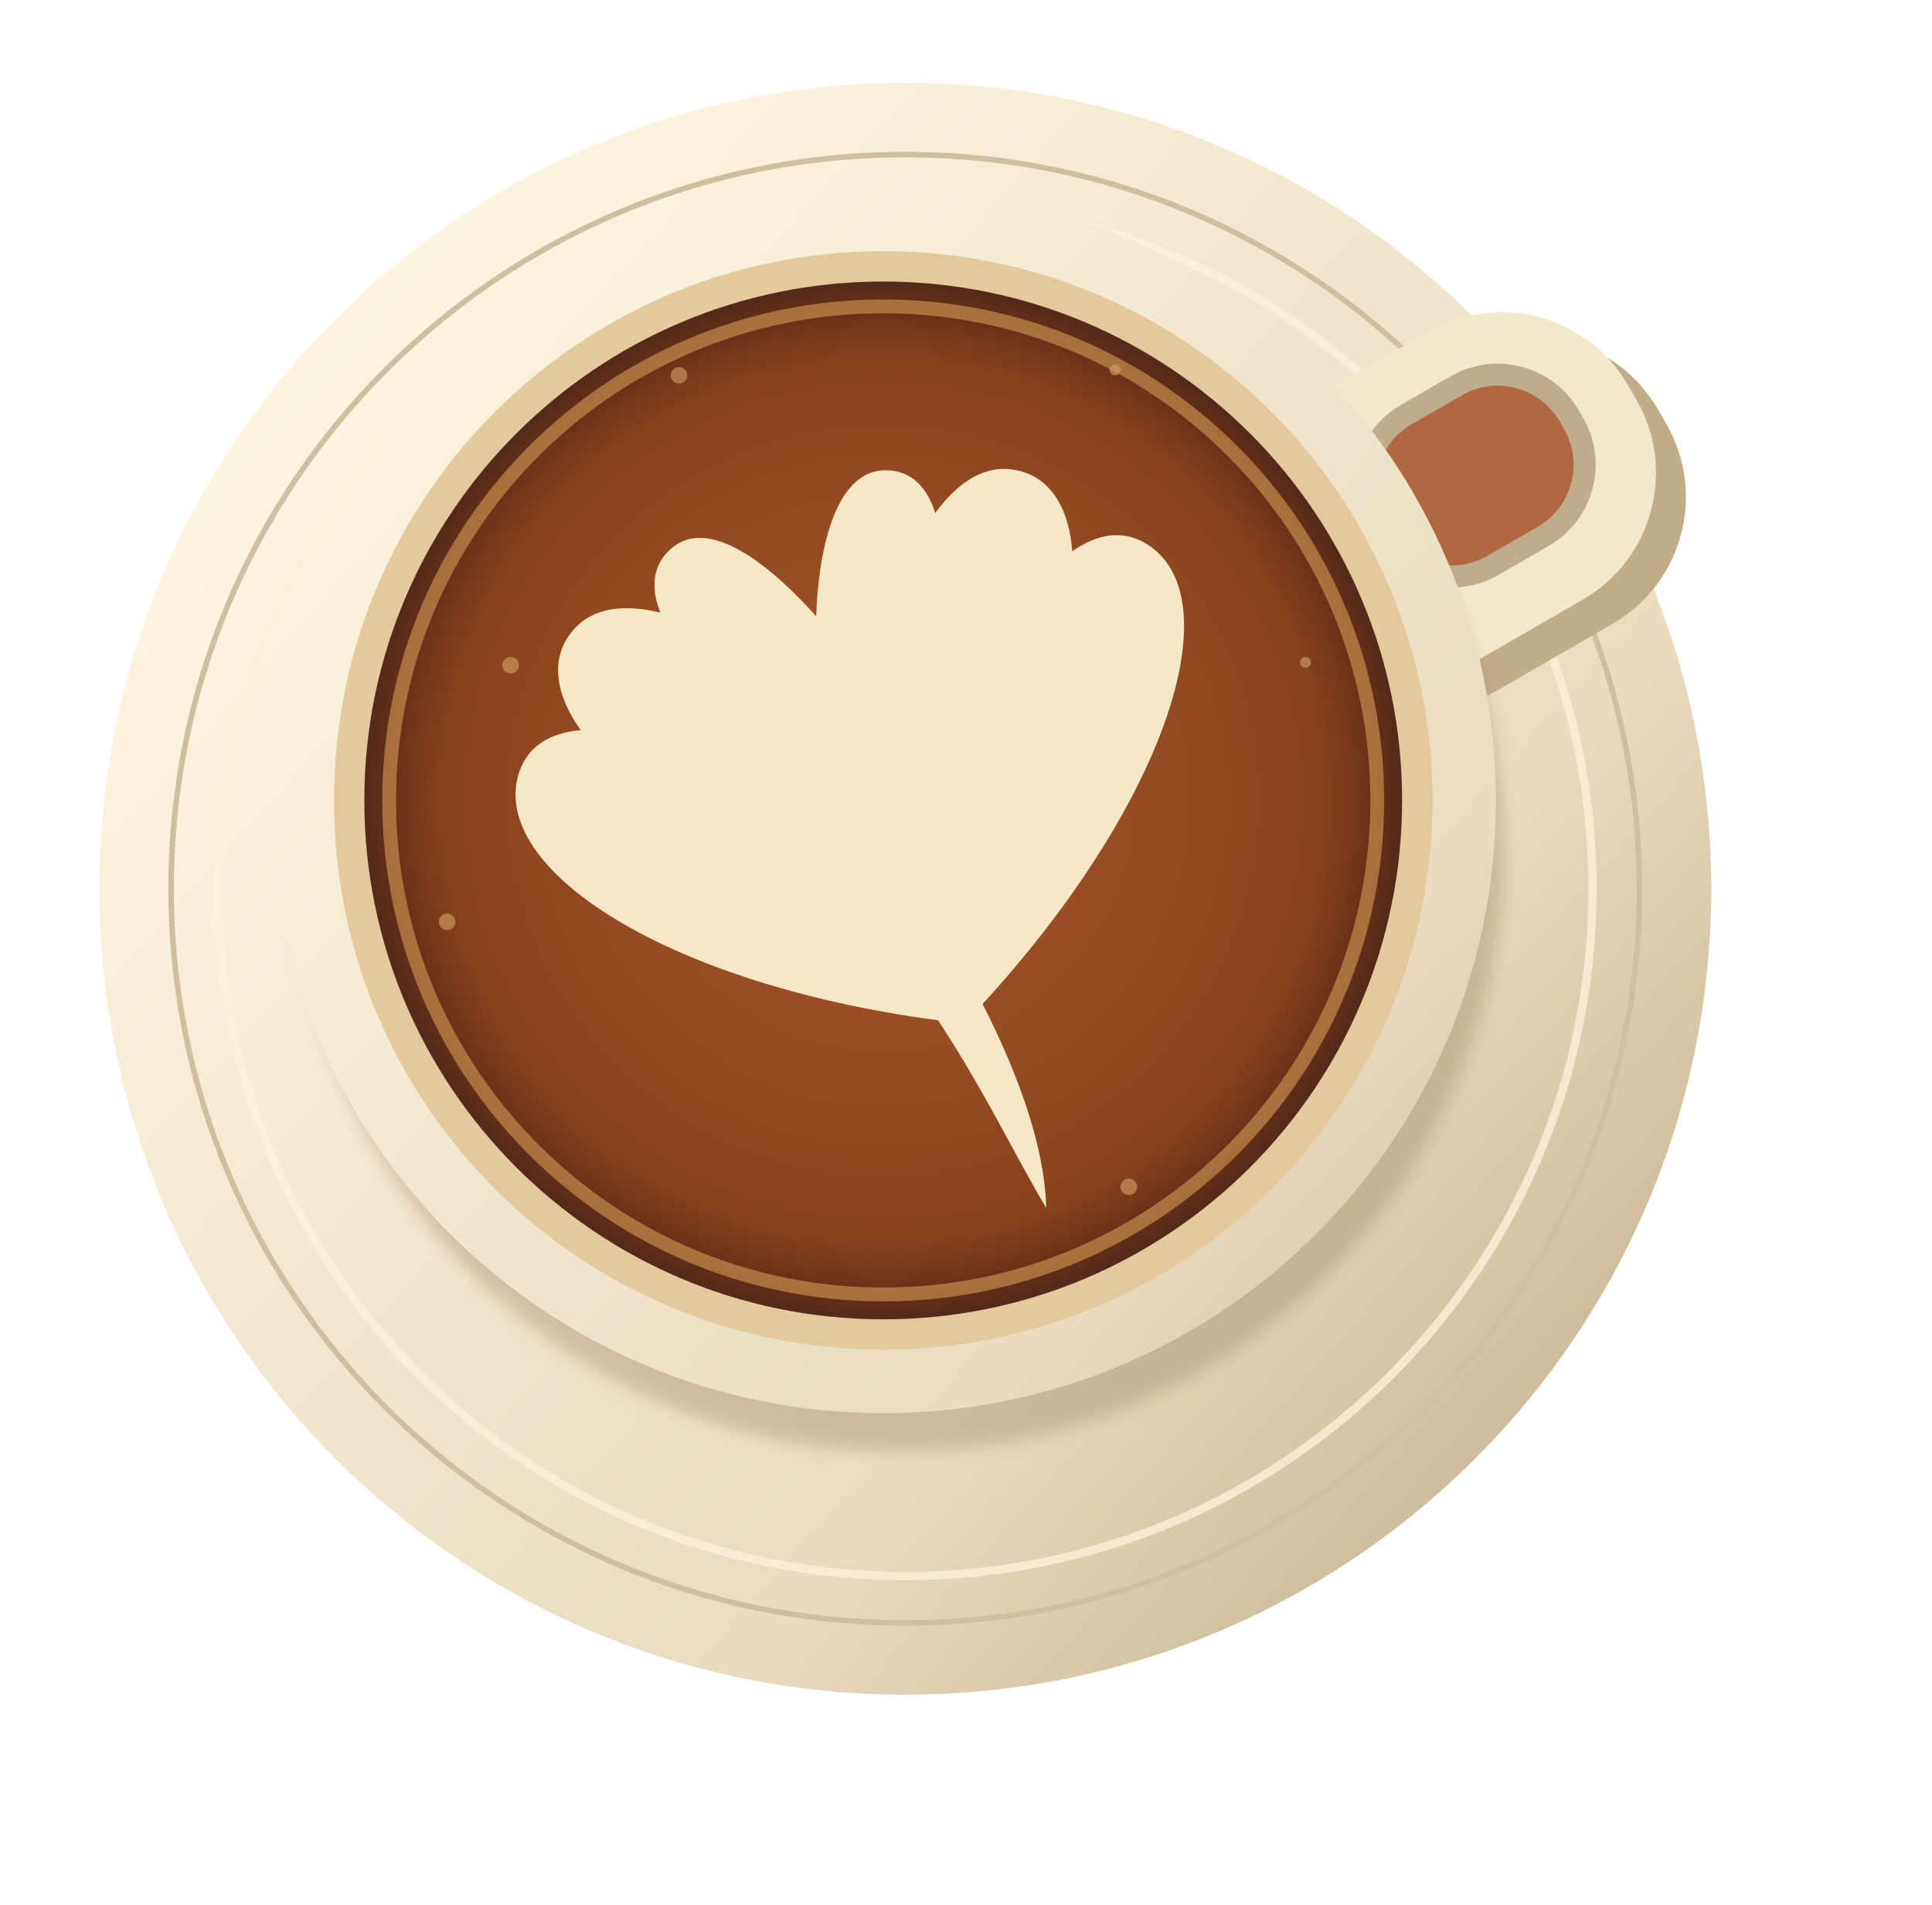
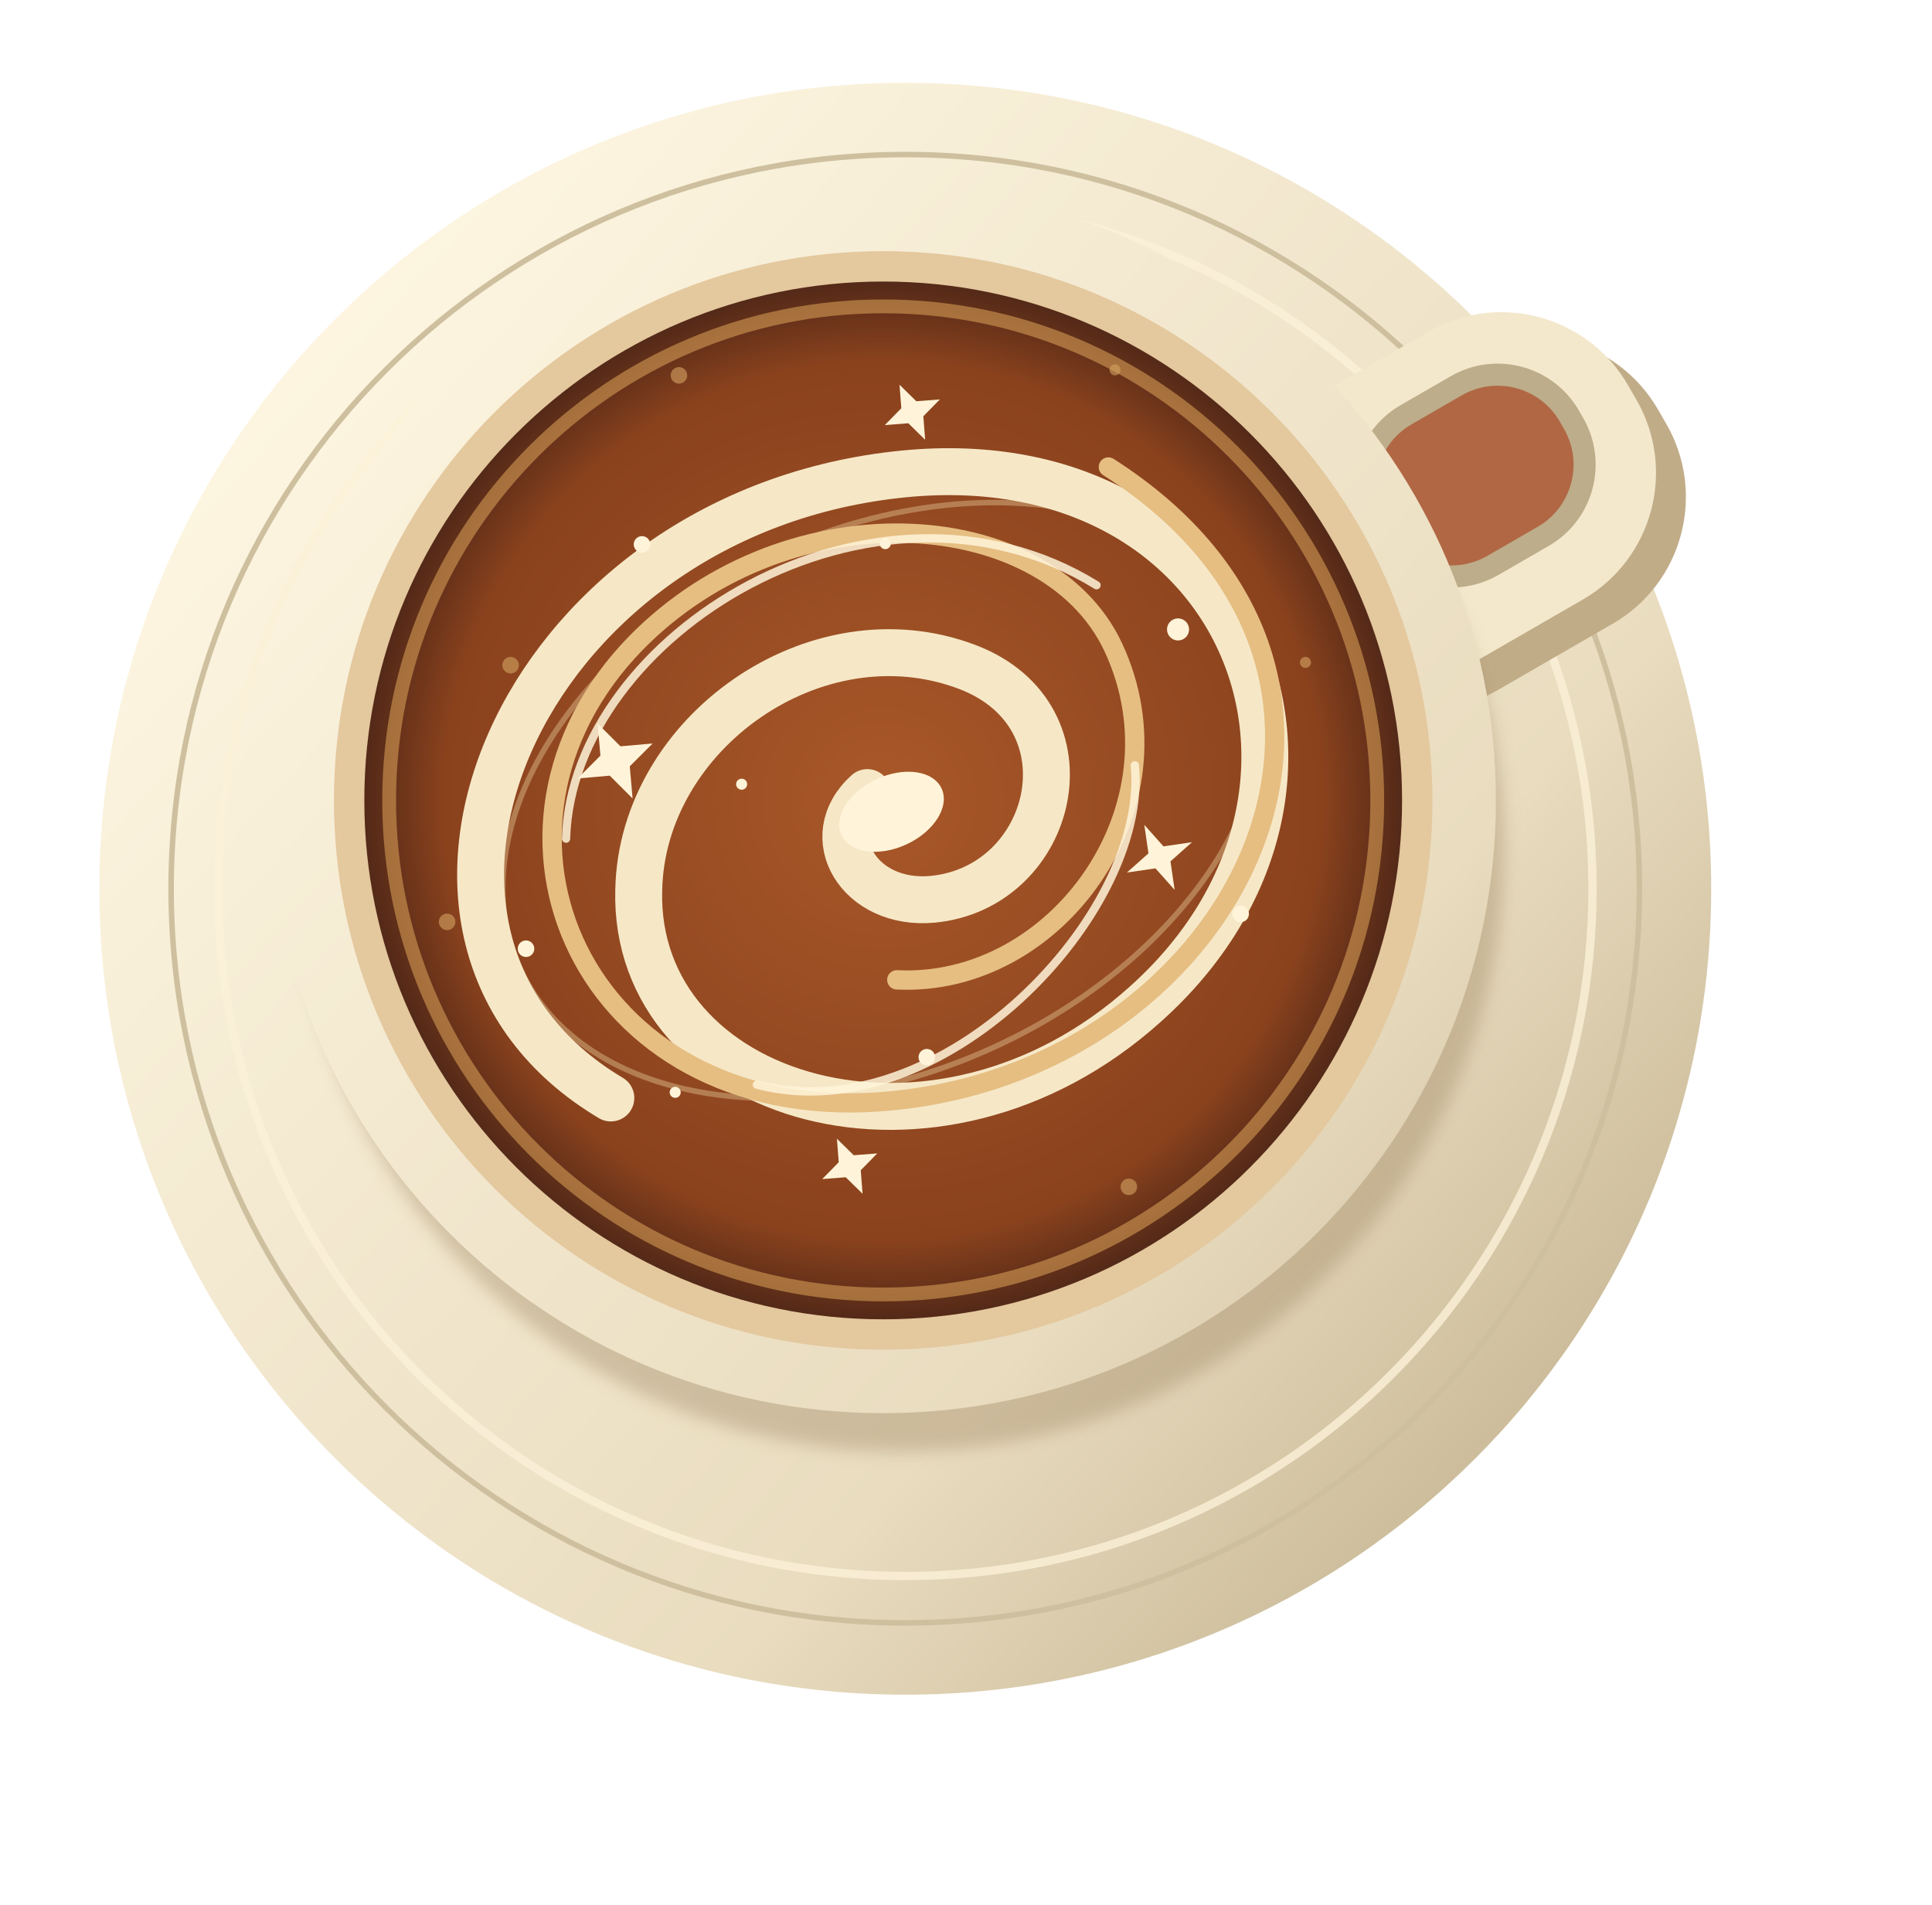
<svg xmlns="http://www.w3.org/2000/svg" viewBox="170 360 700 690" fill="none">
  <defs>
    <linearGradient id="table" x1="0" y1="0" x2="1000" y2="1200" gradientUnits="userSpaceOnUse">
      <stop stop-color="#ca8864" />
      <stop offset="1" stop-color="#a6533a" />
    </linearGradient>
    <linearGradient id="ceramic" x1="260" y1="440" x2="770" y2="900" gradientUnits="userSpaceOnUse">
      <stop stop-color="#fff8e4" />
      <stop offset=".7" stop-color="#e9dcbf" />
      <stop offset="1" stop-color="#c2b18e" />
    </linearGradient>
    <radialGradient id="coffee">
      <stop stop-color="#a95829" />
      <stop offset=".85" stop-color="#8a421d" />
      <stop offset="1" stop-color="#552a18" />
    </radialGradient>
    <filter id="shadow" x="-40%" y="-40%" width="180%" height="180%">
      <feGaussianBlur stdDeviation="22" />
    </filter>
    <filter id="soft" x="-30%" y="-30%" width="160%" height="160%">
      <feGaussianBlur stdDeviation="3" />
    </filter>
  </defs>
  <circle cx="498" cy="682" r="292" fill="url(#ceramic)" />
  <circle cx="498" cy="682" r="266" stroke="#cec09f" stroke-width="2" />
  <circle cx="498" cy="682" r="249" stroke="#fbf1d8" stroke-width="3" opacity=".8" />
  <g transform="rotate(-30 498 682)">
    <rect x="667" y="615" width="154" height="112" rx="53" fill="#c1ac88" />
    <rect x="662" y="602" width="154" height="112" rx="53" fill="#f3e8cc" />
    <rect x="711" y="624" width="81" height="63" rx="30" fill="#b16744" />
    <rect x="711" y="624" width="81" height="63" rx="30" stroke="#bdad8a" stroke-width="8" />
  </g>
  <circle cx="496" cy="667" r="219" fill="#947954" opacity=".34" filter="url(#soft)" />
  <circle cx="490" cy="650" r="222" fill="url(#ceramic)" />
  <circle cx="490" cy="650" r="199" fill="#e4c89e" />
  <circle cx="490" cy="650" r="188" fill="url(#coffee)" />
  <circle cx="490" cy="650" r="179" stroke="#d49b55" stroke-width="5" opacity=".6" />
-   <g fill="#f6e8c7" transform="rotate(-20 490 650)">
-     <path d="M490 736c-93-46-143-110-121-140 24-32 87 32 121 65 35-33 98-97 122-65 22 30-29 94-122 140Z" />
-     <path d="M490 686c-87-51-111-111-88-130 26-21 65 26 88 65 24-39 63-86 89-65 23 19-1 79-89 130Z" />
-     <path d="M490 637c-52-42-65-90-41-99 18-7 33 21 41 41 8-20 24-48 42-41 24 9 10 57-42 99Z" />
-     <path d="M479 722c9 34 11 60 16 87 9-27 6-63 2-89-9-60-5-116-4-139-9 31-15 81-14 141Z" />
+   <g class="galaxy-art" transform="rotate(-25 490 650)">
+     <ellipse cx="490" cy="650" rx="145" ry="98" stroke="#d8b685" stroke-width="2" opacity=".5" />
+     <path d="M355 706C291 612 413 501 544 545C664 585 657 723 545 757C447 787 362 710 396 642C421 591 497 577 538 619C573 655 533 705 491 690C466 681 463 652 486 645" stroke="#f6e8c7" stroke-width="17" stroke-linecap="round" />
+     <path d="M615 575C690 693 566 792 447 750C344 714 343 598 429 562C504 531 589 577 589 635C589 699 518 738 467 711" stroke="#e6be82" stroke-width="7" stroke-linecap="round" />
+     <path d="M380 614C413 548 541 533 593 612M405 724C458 768 560 728 578 677" stroke="#fff4d9" stroke-width="3" stroke-linecap="round" opacity=".85" />
+     <ellipse cx="491" cy="655" rx="20" ry="13" fill="#fff4d9" />
+     <g fill="#fff4d9">
+       <path d="m408 581 4 11 11 4-11 4-4 11-4-11-11-4 11-4Z" />
+       <path d="m572 698 3 10 10 3-10 3-3 10-3-10-10-3 10-3Z" />
+       <path d="m559 516 3 8 8 3-8 3-3 8-3-8-8-3 8-3Z" />
+       <path d="m423 754 3 8 8 3-8 3-3 8-3-8-8-3 8-3Z" />
+       <circle cx="350" cy="644" r="3" />
+       <circle cx="450" cy="529" r="3" />
+       <circle cx="613" cy="639" r="4" />
+       <circle cx="465" cy="741" r="3" />
+       <circle cx="377" cy="714" r="2" />
+       <circle cx="530" cy="566" r="2" />
+       <circle cx="590" cy="742" r="3" />
+       <circle cx="446" cy="623" r="2" />
+     </g>
  </g>
  <g fill="#d3a363" opacity=".6">
    <circle cx="355" cy="601" r="3" />
    <circle cx="416" cy="496" r="3" />
    <circle cx="574" cy="494" r="2" />
    <circle cx="332" cy="694" r="3" />
    <circle cx="643" cy="600" r="2" />
    <circle cx="579" cy="790" r="3" />
  </g>
</svg>
